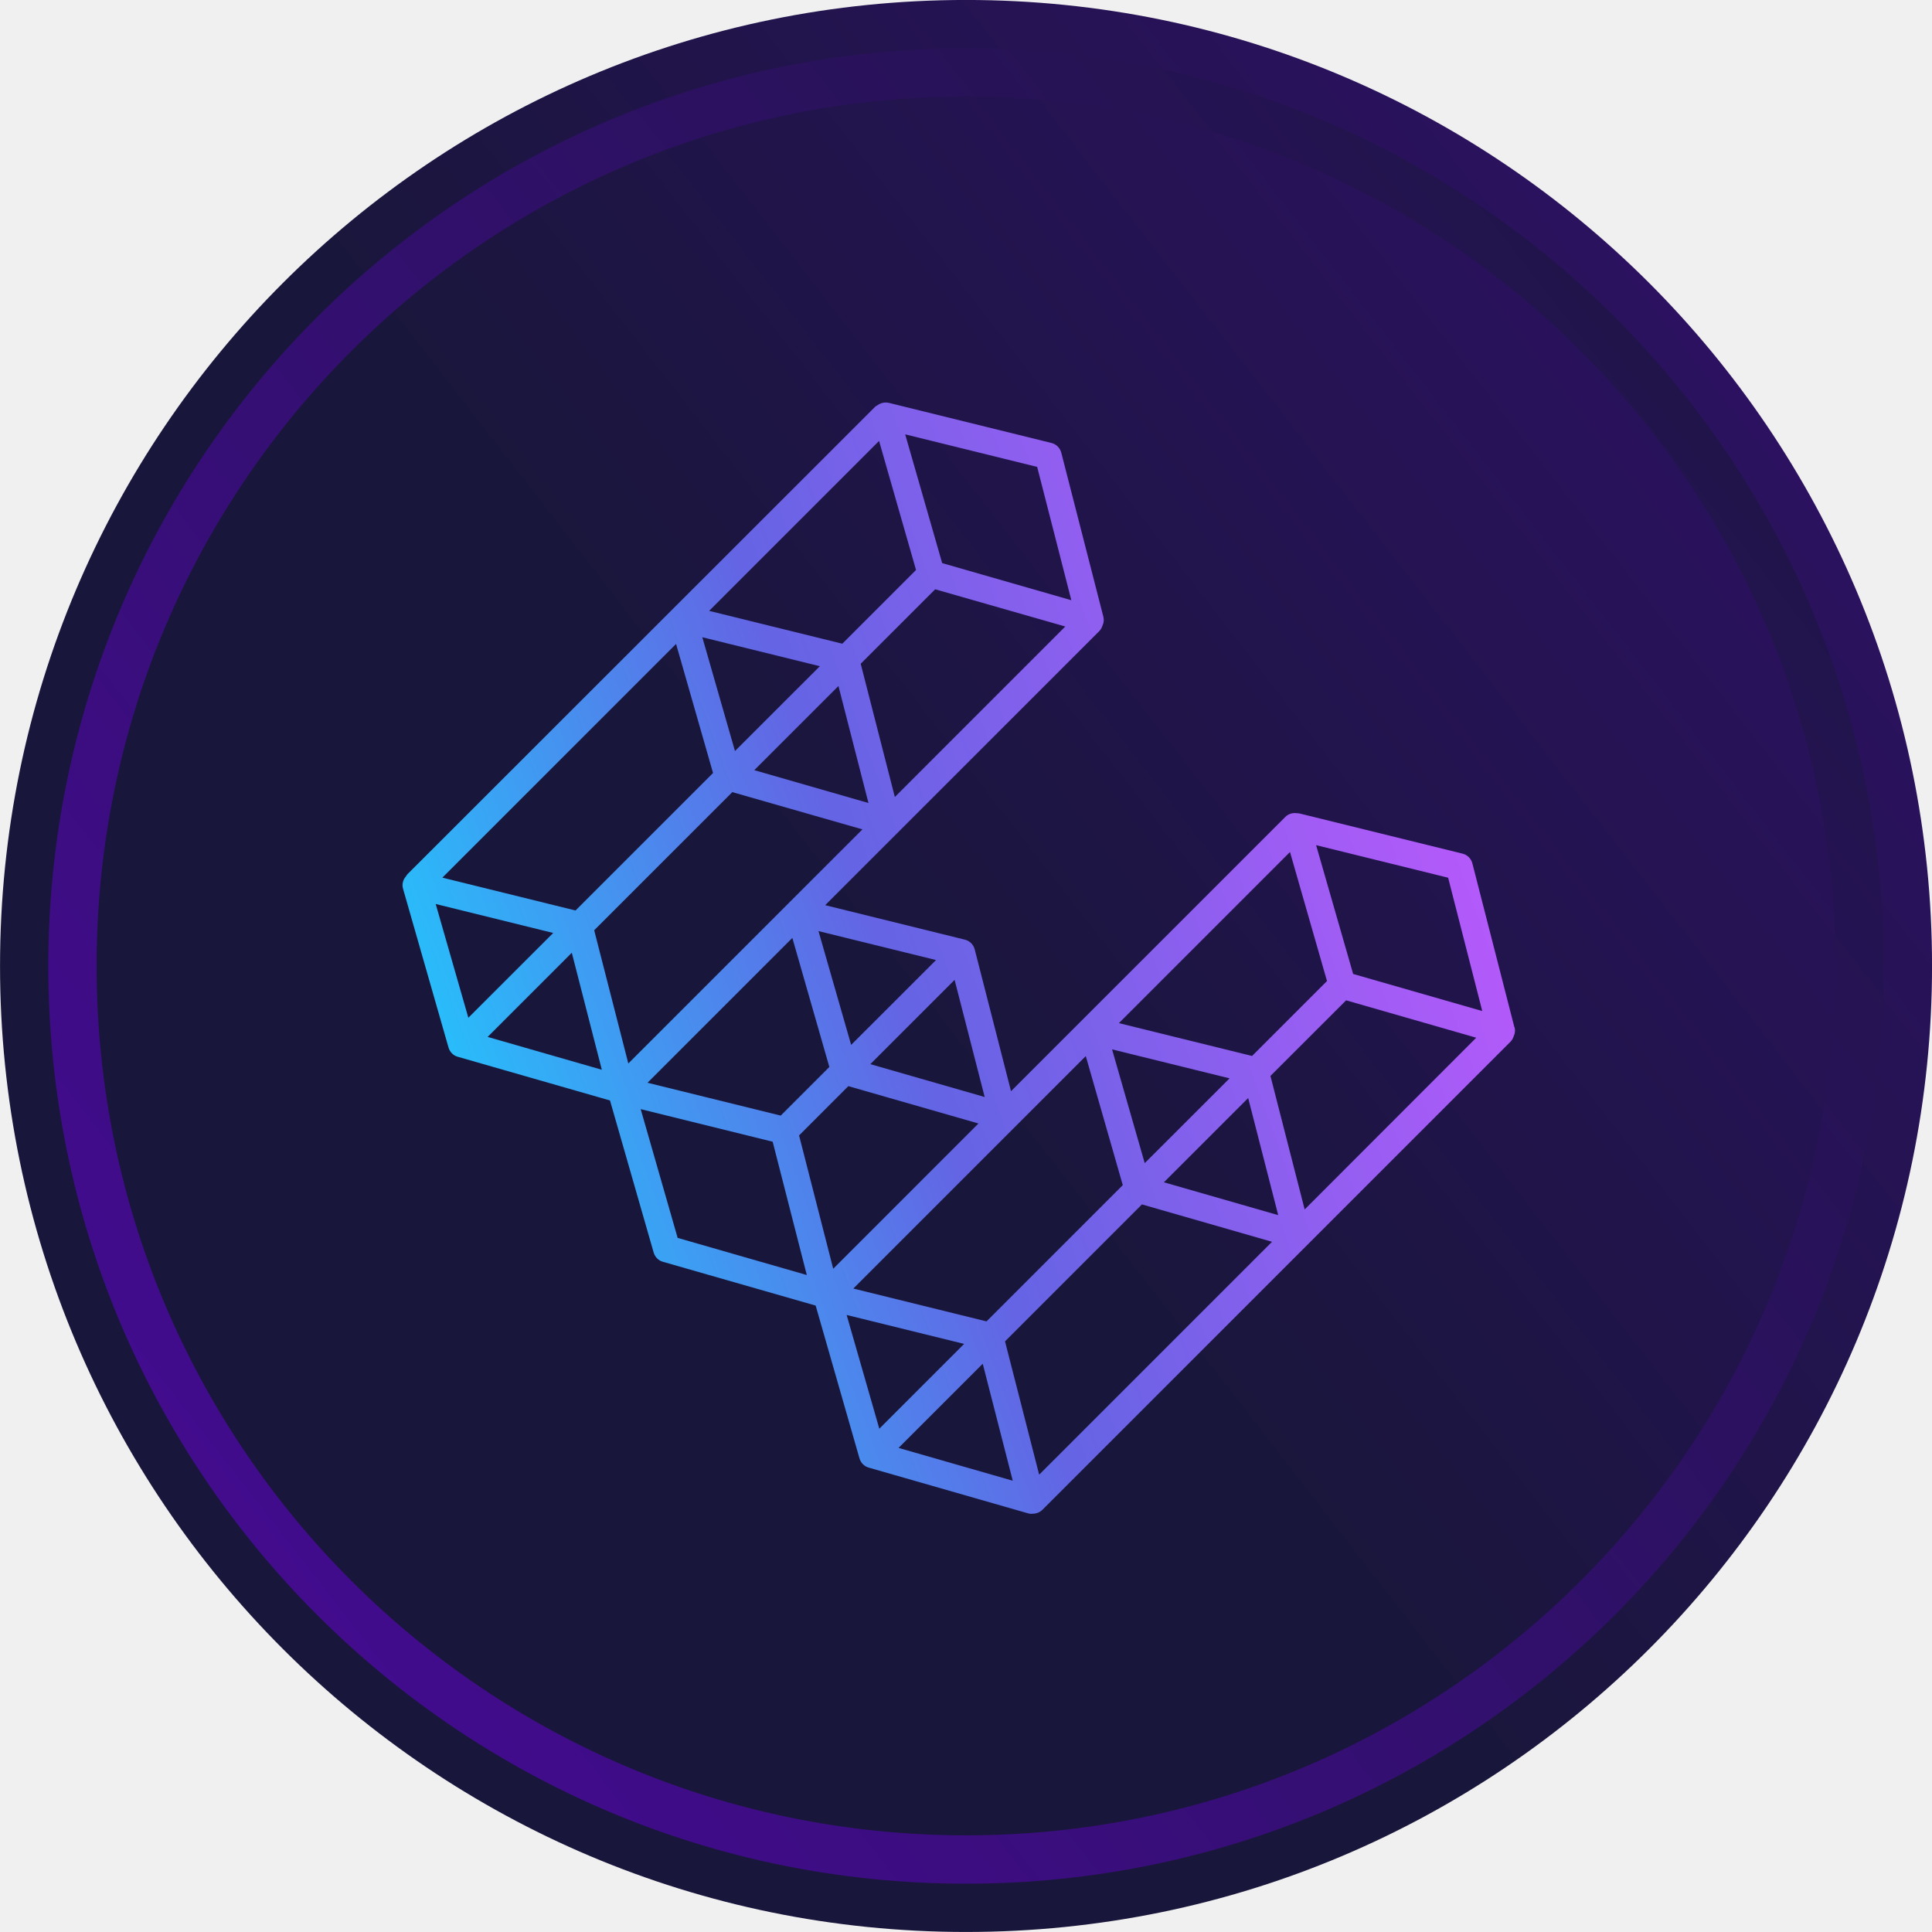
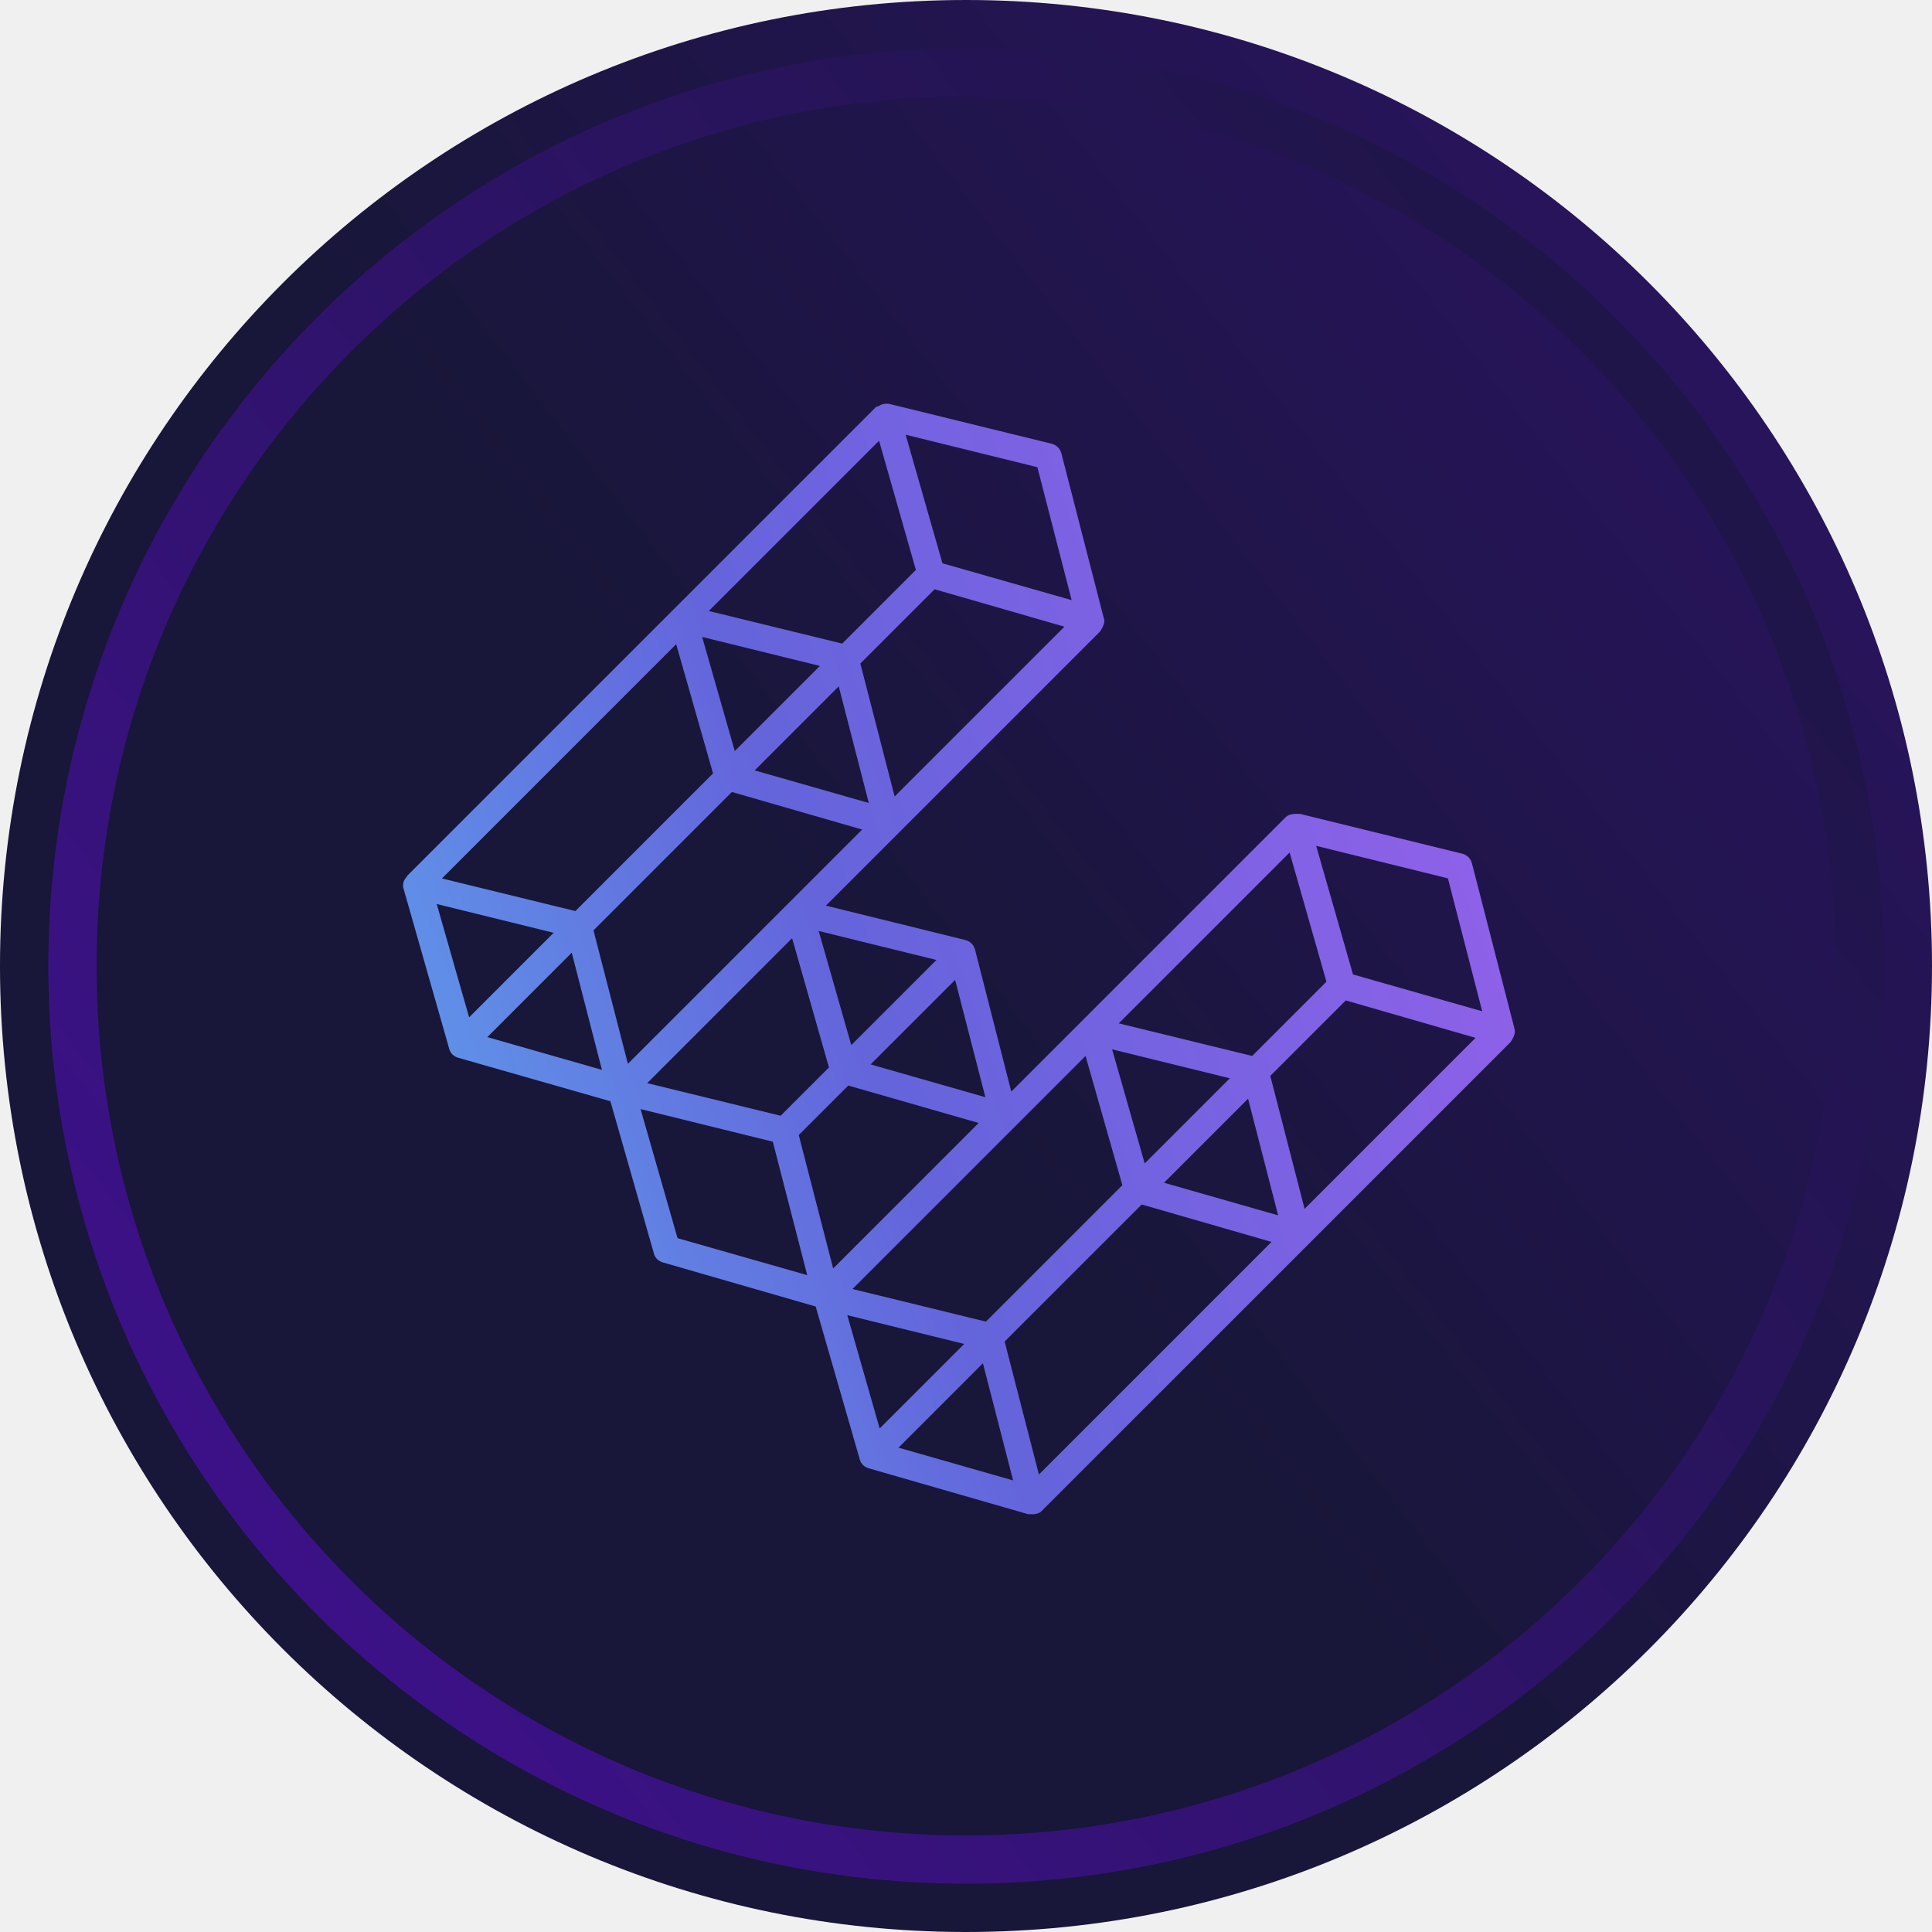
- <svg xmlns="http://www.w3.org/2000/svg" width="32" height="32" fill="none" viewBox="0 0 60 60">
-   <circle cx="30.001" cy="29.999" r="30" fill="url(#etherfi__paint0_linear_12938_73089)" />
-   <g clip-path="url(#etherfi__clip0_12938_73089)">
-     <path fill="url(#etherfi__paint1_linear_12938_73089)" d="m47.032 31.907-1.306-5.093a.42.42 0 0 0-.308-.304l-5.048-1.244a.6.6 0 0 0-.116-.013.41.41 0 0 0-.337.117l-8.519 8.518-1.127-4.403a.42.42 0 0 0-.308-.304l-4.336-1.07 8.514-8.513c.05-.05.079-.112.1-.175a.4.4 0 0 0 .025-.27l-1.307-5.094a.42.42 0 0 0-.308-.303l-5.048-1.245a.43.43 0 0 0-.287.034h-.004q-.036.02-.07.045c-.022.017-.05.025-.067.046L12.643 27.16s-.024.042-.041.062a.41.41 0 0 0-.083.387l1.41 4.923c.042.142.15.25.287.287l4.728 1.357 1.356 4.723c.042.141.15.25.287.287l4.744 1.36 1.361 4.745c.042.141.15.25.287.287l4.944 1.419c.037.012.079.017.116.017.009 0 .017-.005.03-.005h.008a.42.42 0 0 0 .3-.125l14.535-14.535c.05-.05.079-.112.1-.175a.4.4 0 0 0 .025-.27zm-6.516 5.647-1.061-4.14 2.35-2.348 4.041 1.161-5.326 5.331zm-8.244 8.243-1.06-4.14 4.252-4.253 4.04 1.161zm3.28-9.67-1.016-3.538 3.65.9-2.635 2.633zm3.212-2.023.932 3.633-3.55-1.02 2.618-2.617zm.12-1.31-4.136-1.02 5.314-5.314 1.149 4.007zm-5.164.004 1.149 4.007-4.232 4.232-4.136-1.02zm11.253-5.54 1.06 4.141-4.01-1.152-1.15-4zM25.876 39.403l-1.06-4.141 1.53-1.531 4.041 1.16zm.558-6.95-1.015-3.537 3.65.899-2.635 2.634zm4.145 1.615-3.55-1.02 2.617-2.617.933 3.633zm-4.823-.932-1.51 1.51-4.137-1.02 4.498-4.498zm-4.76-13.138 1.148 4.008-4.27 4.27-4.136-1.02zm6.304-6.304 1.148 4.007-2.289 2.29-4.136-1.02zm.49 11.057-1.06-4.137 2.313-2.313 4.04 1.156zm-4.964-1.424-1.015-3.537 3.65.9-2.635 2.633zm3.213-2.022.932 3.633-3.546-1.02 2.618-2.617zM22.743 24.6l4.04 1.157-7.27 7.27-1.06-4.137zm9.467-10.1 1.061 4.14-4.011-1.152-1.149-3.999zM13.53 28.074l3.65.9-2.635 2.633-1.015-3.537zm1.61 4.133 2.618-2.618.932 3.633-3.546-1.02zm5.905 6.237-1.148-3.999 4.099 1.012 1.06 4.14zm5.247 2.393 3.65.899-2.634 2.634-1.016-3.537zm1.61 4.132 2.618-2.617.932 3.633-3.55-1.02z" />
-   </g>
-   <path fill="url(#etherfi__paint2_linear_12938_73089)" fill-rule="evenodd" d="M30 58.5c15.74 0 28.5-12.76 28.5-28.5S45.74 1.5 30 1.5 1.5 14.26 1.5 30 14.26 58.5 30 58.5m0-1.502c14.911 0 27-12.088 27-27 0-14.911-12.089-27-27-27s-27 12.089-27 27c0 14.912 12.088 27 27 27" clip-rule="evenodd" />
+ <svg xmlns="http://www.w3.org/2000/svg" width="32" height="32" fill="none" viewBox="0 0 32 32">
+   <path fill="url(#etherfi__paint0_linear_1629_13)" d="M16 32c8.837 0 16-7.163 16-16S24.837 0 16 0 0 7.163 0 16s7.163 16 16 16" />
+   <path fill="url(#etherfi__paint1_linear_1629_13)" d="m25.08 17.02-.7-2.72a.22.22 0 0 0-.16-.16l-2.69-.66h-.06c-.06 0-.13.01-.18.06l-4.54 4.54-.6-2.35a.22.22 0 0 0-.16-.16L13.68 15l4.54-4.54s.04-.06.05-.09c.02-.04.03-.1.01-.14l-.7-2.72a.22.22 0 0 0-.16-.16l-2.69-.66c-.05-.01-.11 0-.15.02 0 0-.02.02-.04.02-.01 0-.03.01-.04.02L6.75 14.5s-.01.02-.02.03a.2.2 0 0 0-.04.21l.75 2.63c.02.08.08.13.15.15l2.52.72.72 2.52c.02.08.08.13.15.15l2.53.73.73 2.53c.02.08.08.13.15.15l2.64.76h.08c.06 0 .12-.02.16-.07l7.75-7.75s.04-.06.05-.09c.02-.04.03-.1.01-.14zm-3.47 3.01-.57-2.21 1.25-1.25 2.15.62-2.84 2.84zm-4.4 4.4-.57-2.21 2.27-2.27 2.15.62-3.86 3.86zm1.75-5.16-.54-1.89 1.95.48zm1.71-1.08.5 1.94-1.89-.54 1.4-1.4zm.07-.7-2.21-.54 2.83-2.83.61 2.14-1.24 1.24zm-2.76 0 .61 2.14-2.26 2.26-2.21-.54zm6-2.95.57 2.21-2.14-.61-.61-2.13 2.19.54zM13.8 21.01l-.57-2.21.82-.82 2.16.62zm.3-3.7-.54-1.89 1.95.48zm2.21.86-1.89-.54 1.4-1.4.5 1.94zm-2.57-.5-.81.81-2.21-.54 2.4-2.4.61 2.14zm-2.54-7 .61 2.14-2.28 2.28-2.21-.54zm3.36-3.37.61 2.14-1.22 1.22-2.21-.54zm.26 5.9-.57-2.21 1.23-1.23 2.15.62-2.82 2.82zm-2.65-.76-.54-1.89 1.95.48zm1.72-1.08.5 1.94-1.89-.54 1.4-1.4zm-1.76 1.76 2.15.62-3.88 3.88-.57-2.21 2.29-2.29zm5.05-5.39.57 2.21-2.14-.61L15 7.2l2.19.54zm-9.96 7.24 1.95.48-1.4 1.4-.54-1.89zm.85 2.21 1.4-1.4.5 1.94-1.89-.54zm3.15 3.32-.61-2.13 2.19.54.57 2.21-2.14-.61zm2.8 1.28 1.95.48-1.4 1.4-.54-1.89zm.86 2.2 1.4-1.4.5 1.94-1.89-.54z" />
+   <path fill="url(#etherfi__paint2_linear_1629_13)" fill-rule="evenodd" d="M16 31.2c8.39 0 15.2-6.81 15.2-15.2S24.39.8 16 .8.8 7.61.8 16 7.61 31.2 16 31.2m0-.8c7.95 0 14.4-6.45 14.4-14.4S23.95 1.6 16 1.6 1.6 8.05 1.6 16 8.05 30.4 16 30.4" clip-rule="evenodd" />
  <defs>
-     <linearGradient id="etherfi__paint0_linear_12938_73089" x1="-8.374" x2="100.608" y1="59.299" y2="-25.207" gradientUnits="userSpaceOnUse">
-       <stop offset=".148" stop-color="#19163B" />
-       <stop offset=".332" stop-color="#19163B" />
-       <stop offset="1" stop-color="#4C09A2" />
+     <linearGradient id="etherfi__paint0_linear_1629_13" x1="-4.35" x2="53.78" y1="31.78" y2="-13.29" gradientUnits="userSpaceOnUse">
+       <stop offset=".15" stop-color="#181639" />
+       <stop offset=".33" stop-color="#181639" />
+       <stop offset="1" stop-color="#45109B" />
    </linearGradient>
-     <linearGradient id="etherfi__paint1_linear_12938_73089" x1="14.895" x2="44.81" y1="35.174" y2="24.284" gradientUnits="userSpaceOnUse">
-       <stop stop-color="#29BCFA" />
-       <stop offset=".43" stop-color="#6464E4" />
-       <stop offset="1" stop-color="#B45AFA" />
+     <linearGradient id="etherfi__paint1_linear_1629_13" x1="2.197" x2="29.938" y1="21.005" y2="10.935" gradientUnits="userSpaceOnUse">
+       <stop stop-color="#5CB8F3" />
+       <stop offset=".43" stop-color="#6464DB" />
+       <stop offset="1" stop-color="#A75FF1" />
    </linearGradient>
-     <linearGradient id="etherfi__paint2_linear_12938_73089" x1="-6.456" x2="97.077" y1="57.834" y2="-22.447" gradientUnits="userSpaceOnUse">
-       <stop stop-color="#4C09A2" />
-       <stop offset=".668" stop-color="#19163B" />
-       <stop offset=".852" stop-color="#19163B" />
+     <linearGradient id="etherfi__paint2_linear_1629_13" x1="-3.33" x2="51.89" y1="30.99" y2="-11.82" gradientUnits="userSpaceOnUse">
+       <stop stop-color="#45109B" />
+       <stop offset=".67" stop-color="#181639" />
+       <stop offset=".85" stop-color="#181639" />
    </linearGradient>
-     <clipPath id="etherfi__clip0_12938_73089">
-       <path fill="#fff" d="M12.5 12.5h35v35h-35z" />
-     </clipPath>
  </defs>
</svg>
